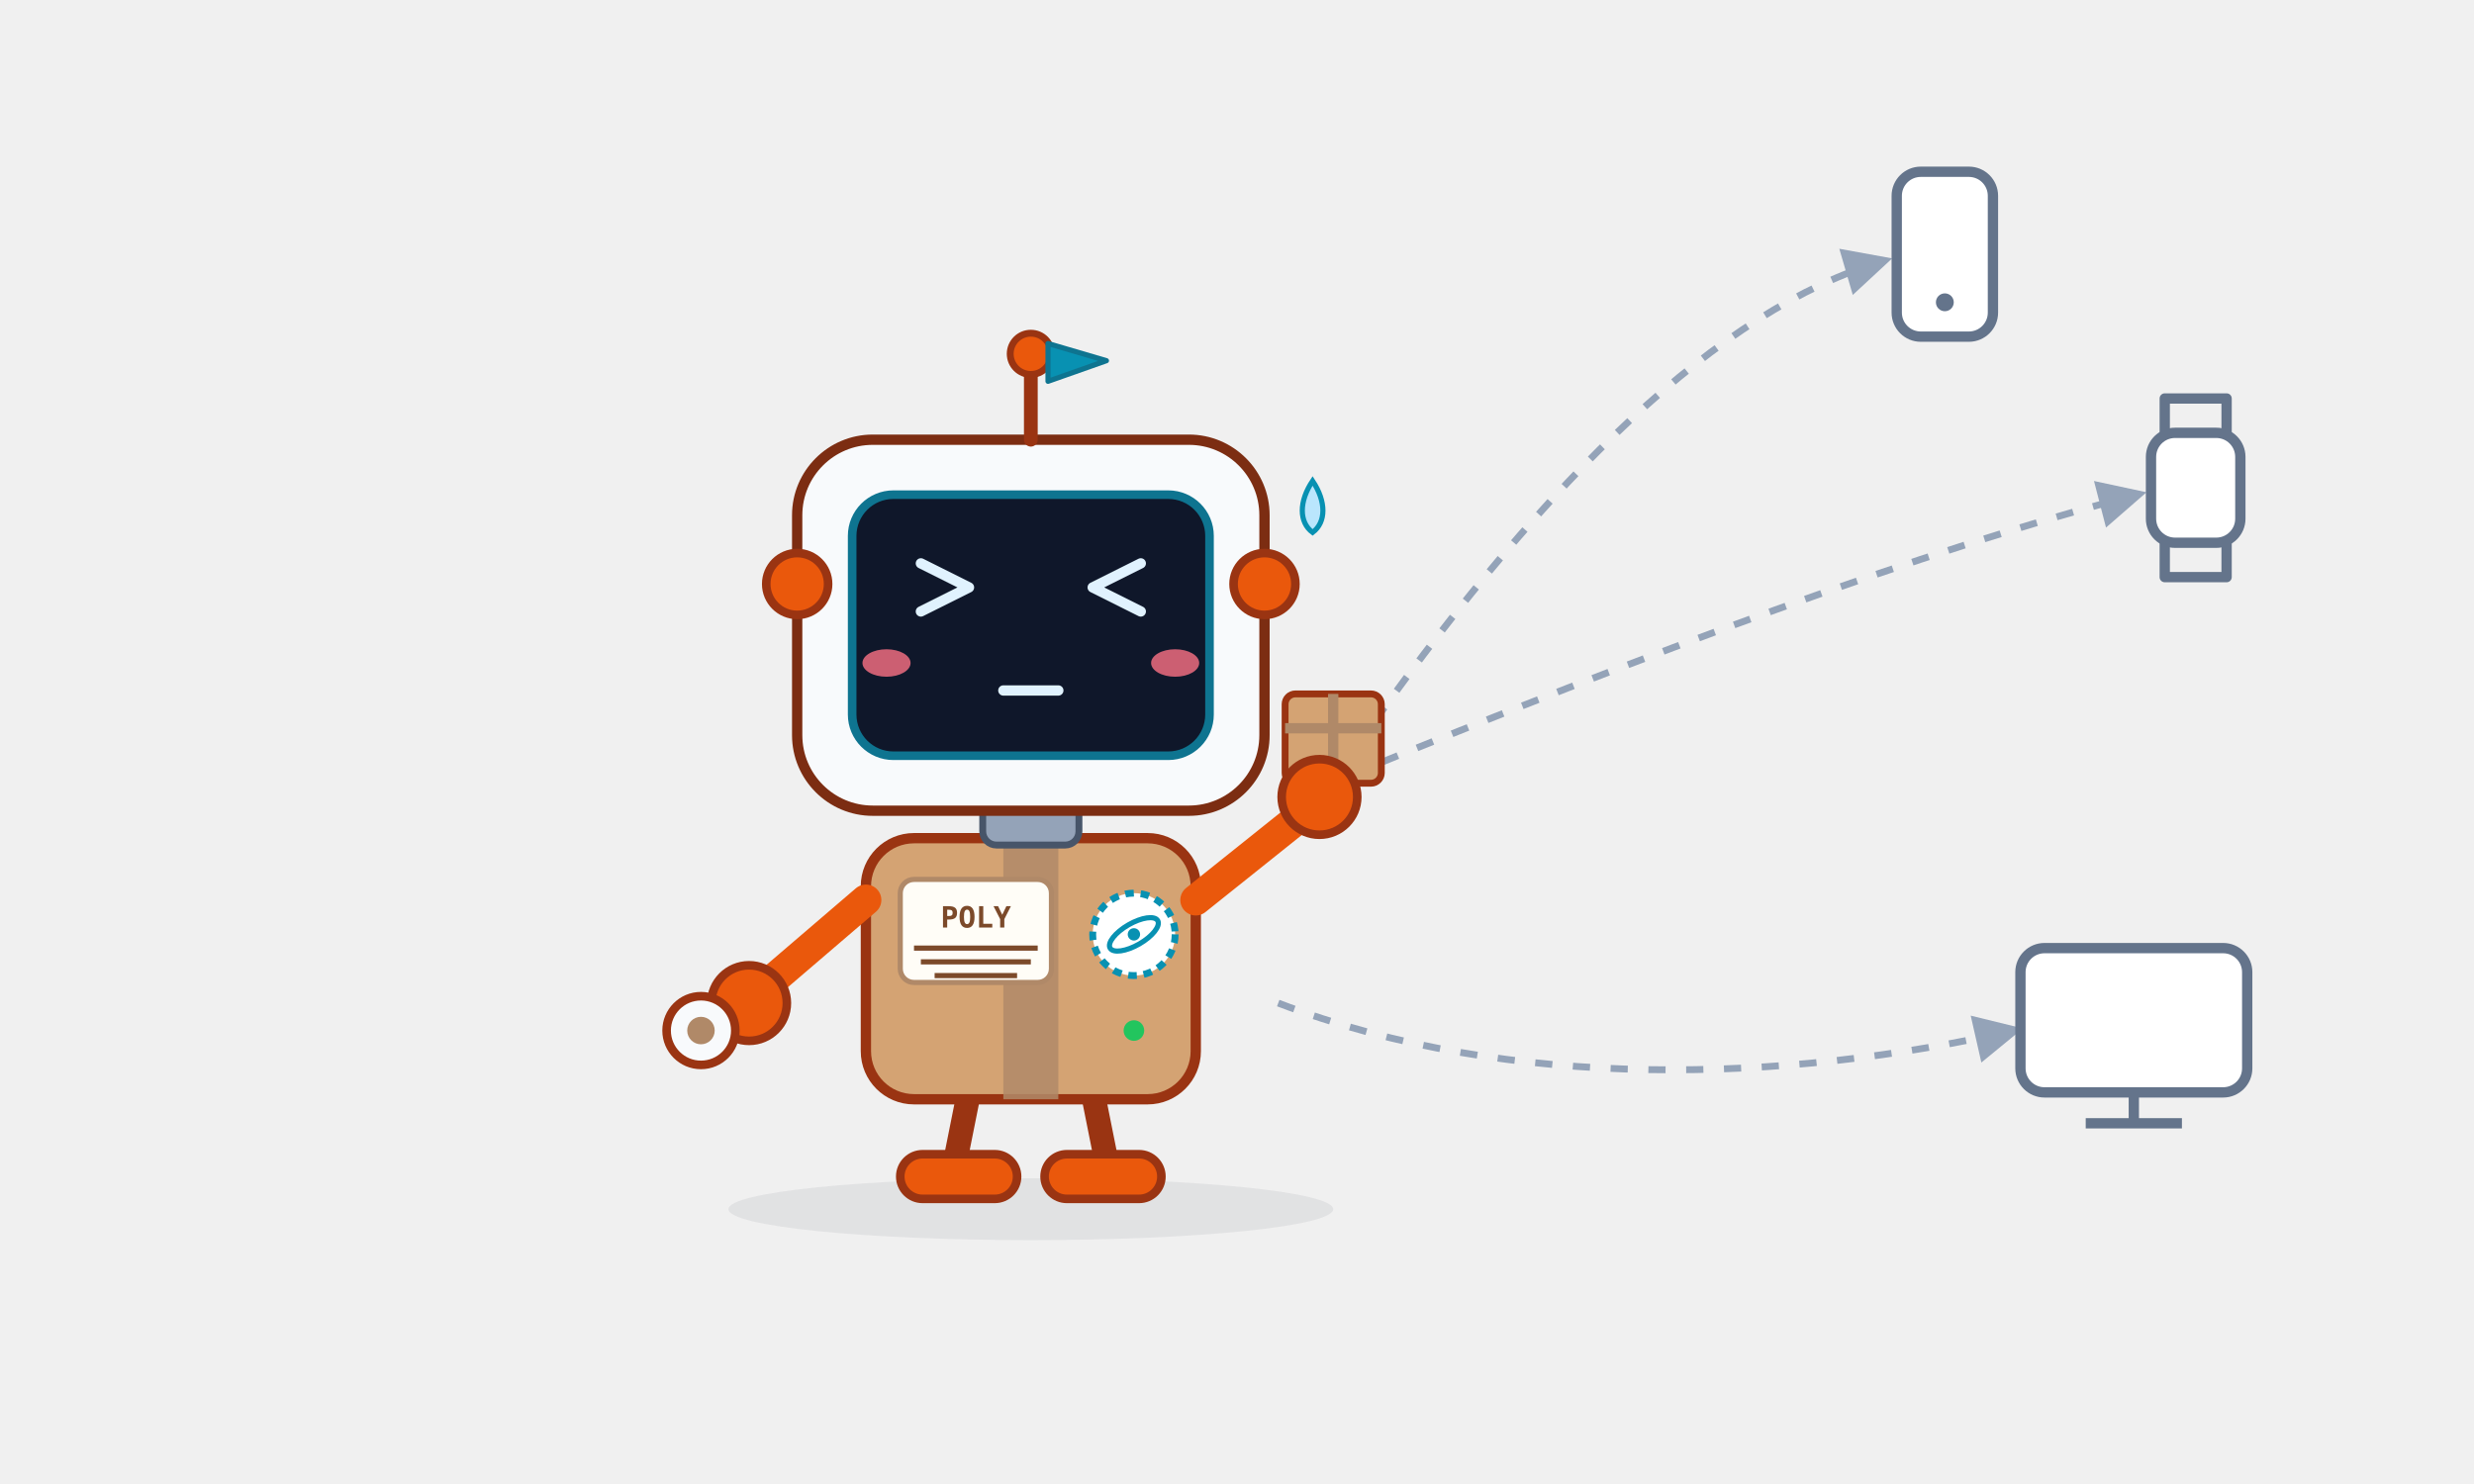
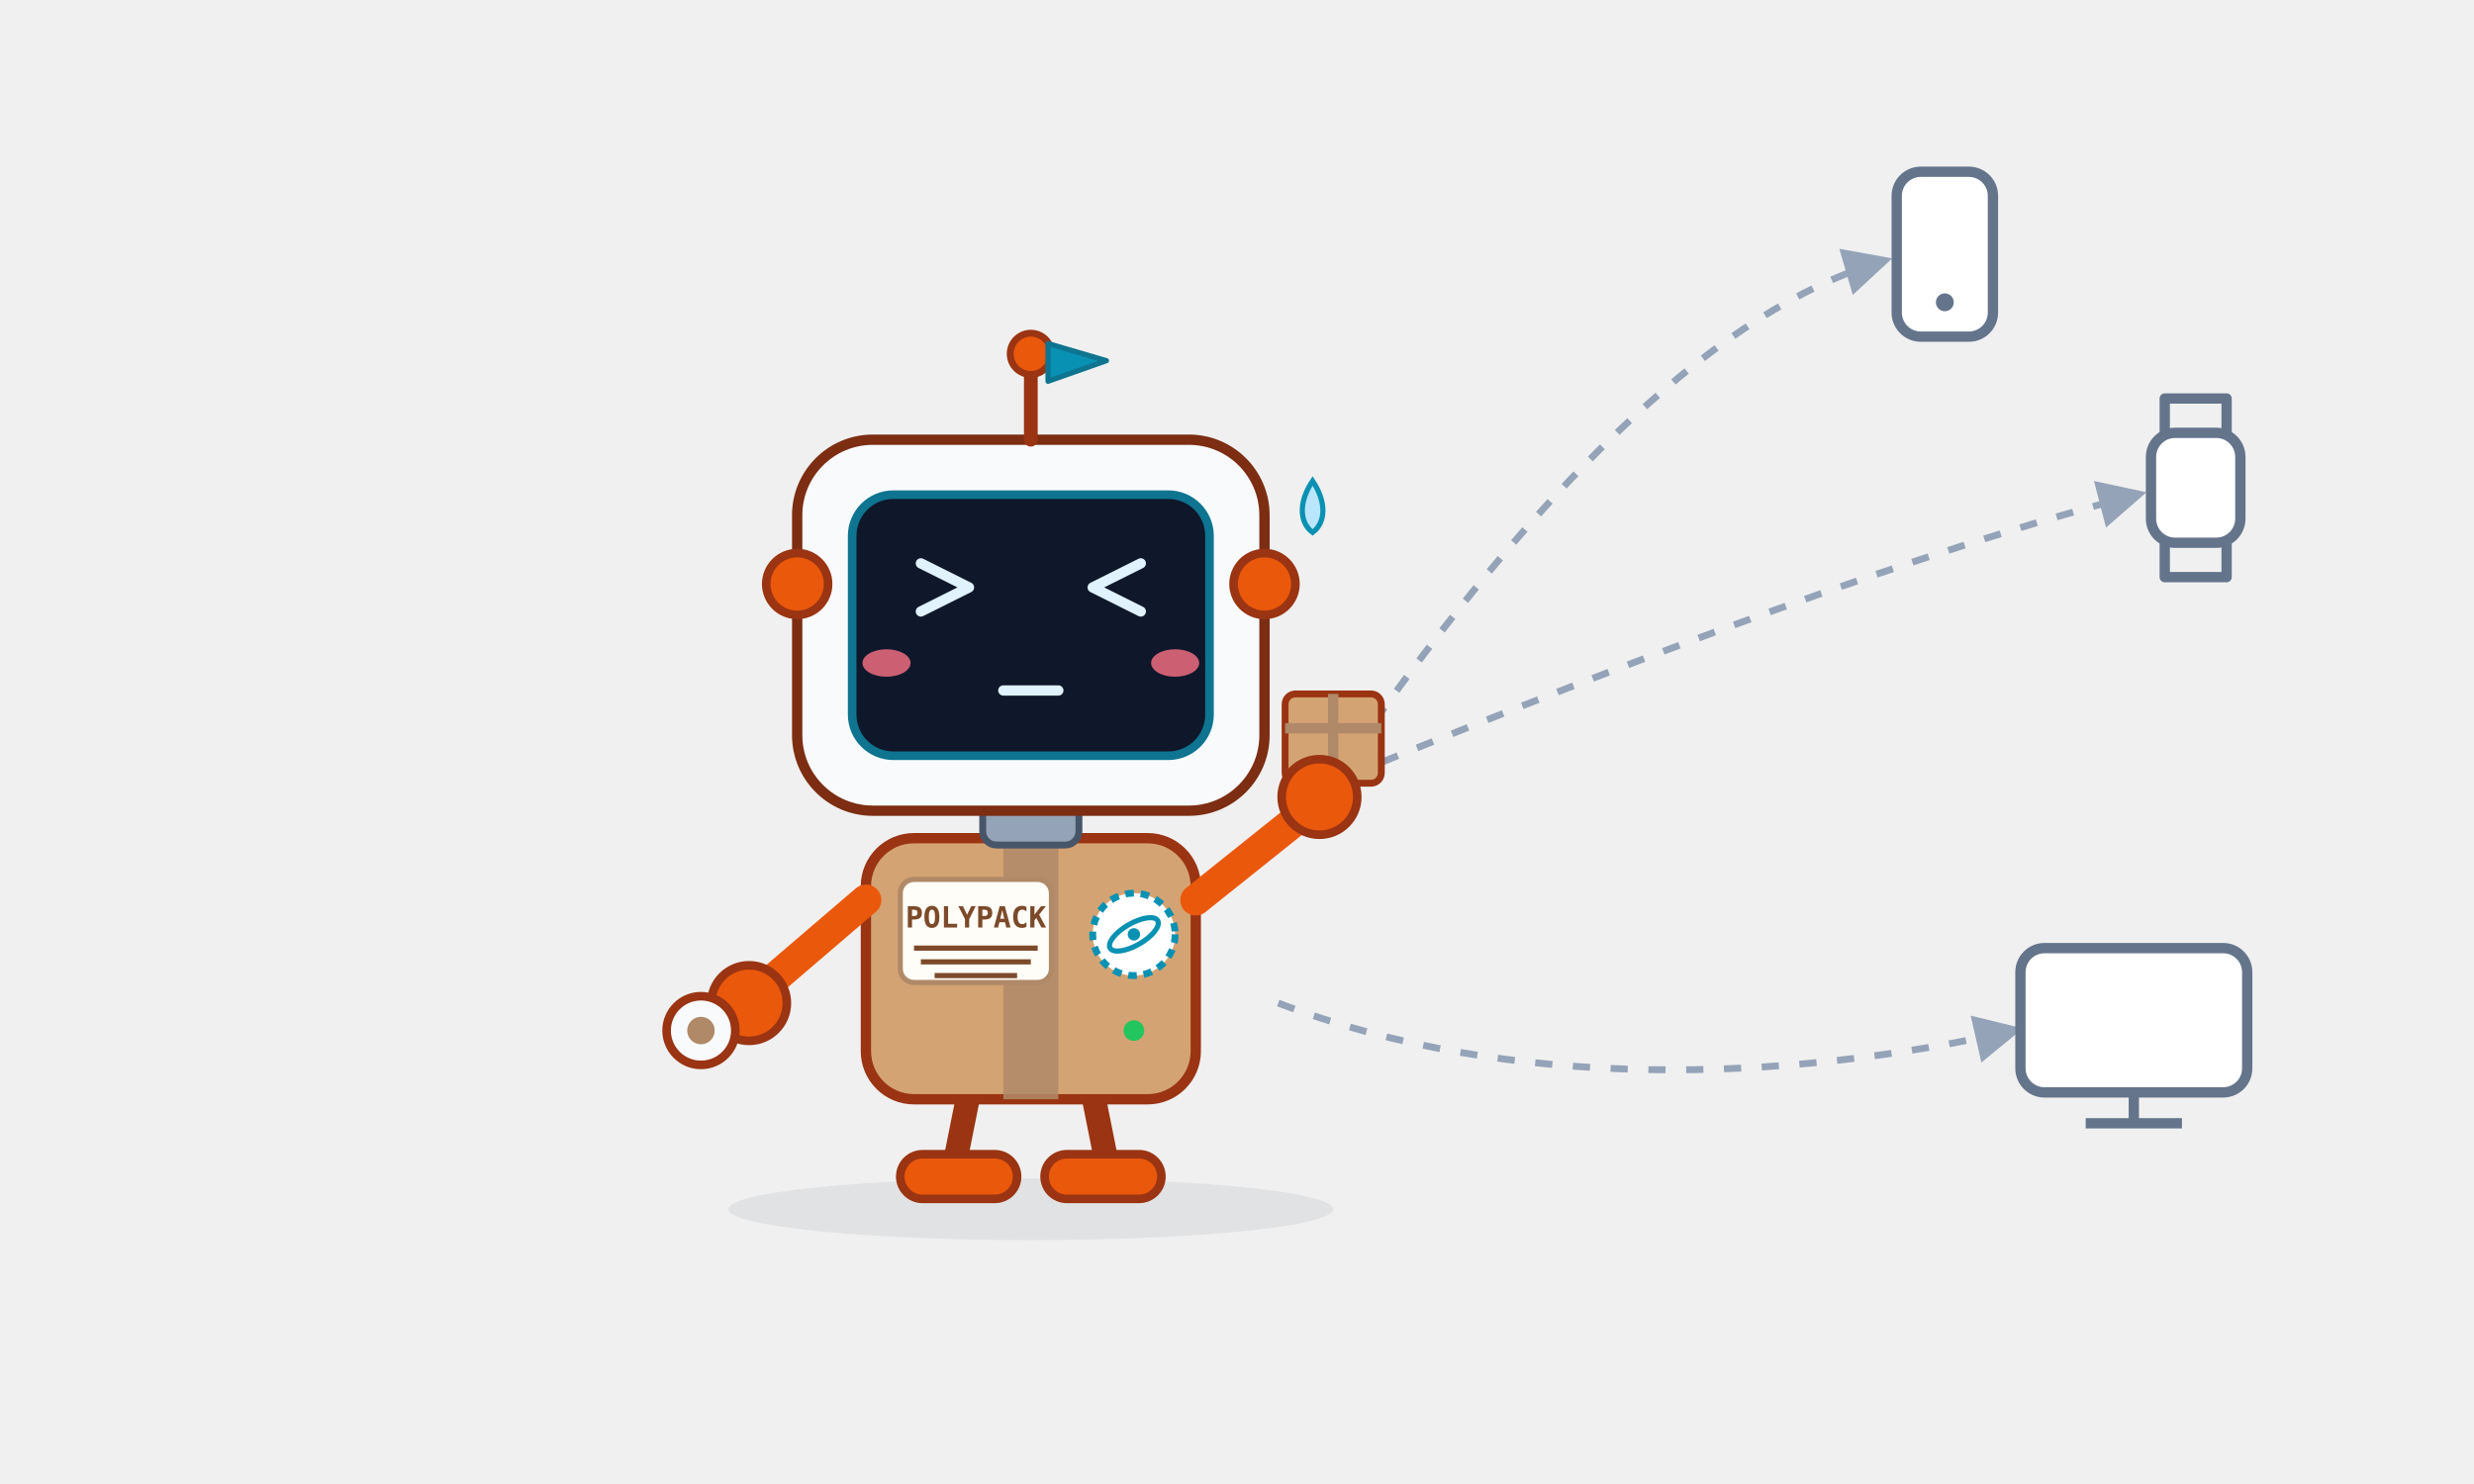
<svg xmlns="http://www.w3.org/2000/svg" width="640" height="384" viewBox="0 0 720 432" role="img" aria-labelledby="pax-t pax-d">
  <style>@media (prefers-reduced-motion: no-preference) {
    .pax-bot { transform-origin: 300px 300px; animation: pax-sway 3.2s ease-in-out infinite; }
    .pax-sweat { animation: pax-drip 2s ease-in infinite; }
  }
  @keyframes pax-sway { 0%, 100% { transform: rotate(-1.8deg); } 50% { transform: rotate(1.8deg); } }
  @keyframes pax-drip { 0% { transform: translateY(0); opacity: 0.3; } 40% { opacity: 1; } 100% { transform: translateY(9px); opacity: 0; } }
  </style>
  <defs>
    <marker id="pax-arrow" viewBox="0 0 10 10" refX="8" refY="5" markerWidth="7" markerHeight="7" orient="auto-start-reverse">
      <path d="M0,0 L10,5 L0,10 z" fill="#94a3b8" />
    </marker>
    <clipPath id="pax-screen-clip">
      <rect x="248" y="144" width="104" height="76" rx="12" />
    </clipPath>
  </defs>
  <path d="M400,210 C 450,140 500,90 548,76" fill="none" stroke="#94a3b8" stroke-width="2" stroke-dasharray="5 6" marker-end="url(#pax-arrow)" />
  <path d="M392,226 C 480,190 560,160 622,144" fill="none" stroke="#94a3b8" stroke-width="2" stroke-dasharray="5 6" marker-end="url(#pax-arrow)" />
  <path d="M372,292 C 440,318 520,315 586,300" fill="none" stroke="#94a3b8" stroke-width="2" stroke-dasharray="5 6" marker-end="url(#pax-arrow)" />
  <g stroke="#64748b" stroke-width="3" fill="#ffffff" stroke-linejoin="round">
    <rect x="552" y="50" width="28" height="48" rx="7" />
    <rect x="626" y="126" width="26" height="32" rx="7" />
    <path d="M630,126 v-10 h18 v10 M630,158 v10 h18 v-10" fill="none" />
    <rect x="588" y="276" width="66" height="42" rx="7" />
    <path d="M621,318 v9 M607,327 h28" fill="none" />
  </g>
  <circle cx="566" cy="88" r="2.6" fill="#64748b" stroke="none" />
  <ellipse cx="300" cy="352" rx="88" ry="9" fill="#0f172a" opacity="0.07" />
  <g class="pax-bot">
    <g stroke="#9a3412" stroke-width="7" stroke-linecap="round" fill="none">
      <path d="M282,318 L278,338" />
      <path d="M318,318 L322,338" />
    </g>
    <rect x="262" y="336" width="34" height="13" rx="6.5" fill="#ea580c" stroke="#9a3412" stroke-width="2.5" />
    <rect x="304" y="336" width="34" height="13" rx="6.5" fill="#ea580c" stroke="#9a3412" stroke-width="2.5" />
    <rect x="252" y="244" width="96" height="76" rx="14" fill="#d4a373" stroke="#9a3412" stroke-width="3" />
    <rect x="292" y="244" width="16" height="76" fill="#b08968" opacity="0.85" />
    <rect x="262" y="256" width="44" height="30" rx="4" fill="#fffdf7" stroke="#b08968" stroke-width="1.5" />
-     <text x="284" y="270" text-anchor="middle" font-size="8.5" font-weight="700" font-family="'JetBrains Mono', ui-monospace, 'PingFang SC', 'Microsoft YaHei', monospace" fill="#7c4a2a">POLY</text>
+     <text x="284" y="270" text-anchor="middle" font-size="8.5" font-weight="700" font-family="'JetBrains Mono', ui-monospace, 'PingFang SC', 'Microsoft YaHei', monospace" fill="#7c4a2a">POLYPACK</text>
    <path d="M266,276 h36 M268,280 h32 M272,284 h24" stroke="#7c4a2a" stroke-width="1.5" />
    <circle cx="330" cy="272" r="12" fill="#ffffff" stroke="#0891b2" stroke-width="2" stroke-dasharray="2.5 2" />
    <ellipse cx="330" cy="272" rx="8" ry="3.2" fill="none" stroke="#0891b2" stroke-width="1.5" transform="rotate(-30 330 272)" />
    <circle cx="330" cy="272" r="1.8" fill="#0891b2" />
    <circle cx="330" cy="300" r="3" fill="#22c55e" />
    <rect x="286" y="232" width="28" height="14" rx="4" fill="#94a3b8" stroke="#475569" stroke-width="2" />
    <rect x="232" y="128" width="136" height="108" rx="22" fill="#f8fafc" stroke="#7c2d12" stroke-width="3" />
    <rect x="248" y="144" width="104" height="76" rx="12" fill="#0f172a" stroke="#0e7490" stroke-width="2.5" />
    <g class="pax-face pax-face-facepalm">
      <g clip-path="url(#pax-screen-clip)">
        <ellipse cx="258" cy="193" rx="7" ry="4" fill="#fb7185" opacity="0.8" />
        <ellipse cx="342" cy="193" rx="7" ry="4" fill="#fb7185" opacity="0.8" />
        <path d="M268,164 L282,171 L268,178" fill="none" stroke="#e0f2fe" stroke-width="3" stroke-linecap="round" stroke-linejoin="round" />
        <path d="M332,164 L318,171 L332,178" fill="none" stroke="#e0f2fe" stroke-width="3" stroke-linecap="round" stroke-linejoin="round" />
        <path d="M292,201 h16" stroke="#e0f2fe" stroke-width="3" stroke-linecap="round" />
      </g>
      <g class="pax-sweat">
        <path d="M382,140 C386,146 386,152 382,155 C378,152 378,146 382,140 Z" fill="#bae6fd" stroke="#0891b2" stroke-width="1.5" />
      </g>
    </g>
    <circle cx="232" cy="170" r="9" fill="#ea580c" stroke="#9a3412" stroke-width="2.5" />
    <circle cx="368" cy="170" r="9" fill="#ea580c" stroke="#9a3412" stroke-width="2.5" />
    <path d="M300,128 L300,106" stroke="#9a3412" stroke-width="4" stroke-linecap="round" />
    <circle cx="300" cy="103" r="6" fill="#ea580c" stroke="#9a3412" stroke-width="2" />
    <path d="M305,100 L322,105 L305,111 Z" fill="#0891b2" stroke="#0e7490" stroke-width="1.5" stroke-linejoin="round" />
    <path d="M252,262 L224,286" stroke="#ea580c" stroke-width="9" stroke-linecap="round" />
    <circle cx="218" cy="292" r="11" fill="#ea580c" stroke="#9a3412" stroke-width="2.5" />
    <circle cx="204" cy="300" r="10" fill="#f8fafc" stroke="#9a3412" stroke-width="2.5" />
    <circle cx="204" cy="300" r="4" fill="#b08968" />
    <path d="M348,262 L378,238" stroke="#ea580c" stroke-width="9" stroke-linecap="round" />
    <rect x="374" y="202" width="28" height="26" rx="3" fill="#d4a373" stroke="#9a3412" stroke-width="2" />
    <path d="M388,202 v26 M374,212 h28" stroke="#b08968" stroke-width="3" />
    <circle cx="384" cy="232" r="11" fill="#ea580c" stroke="#9a3412" stroke-width="2.5" />
  </g>
</svg>
